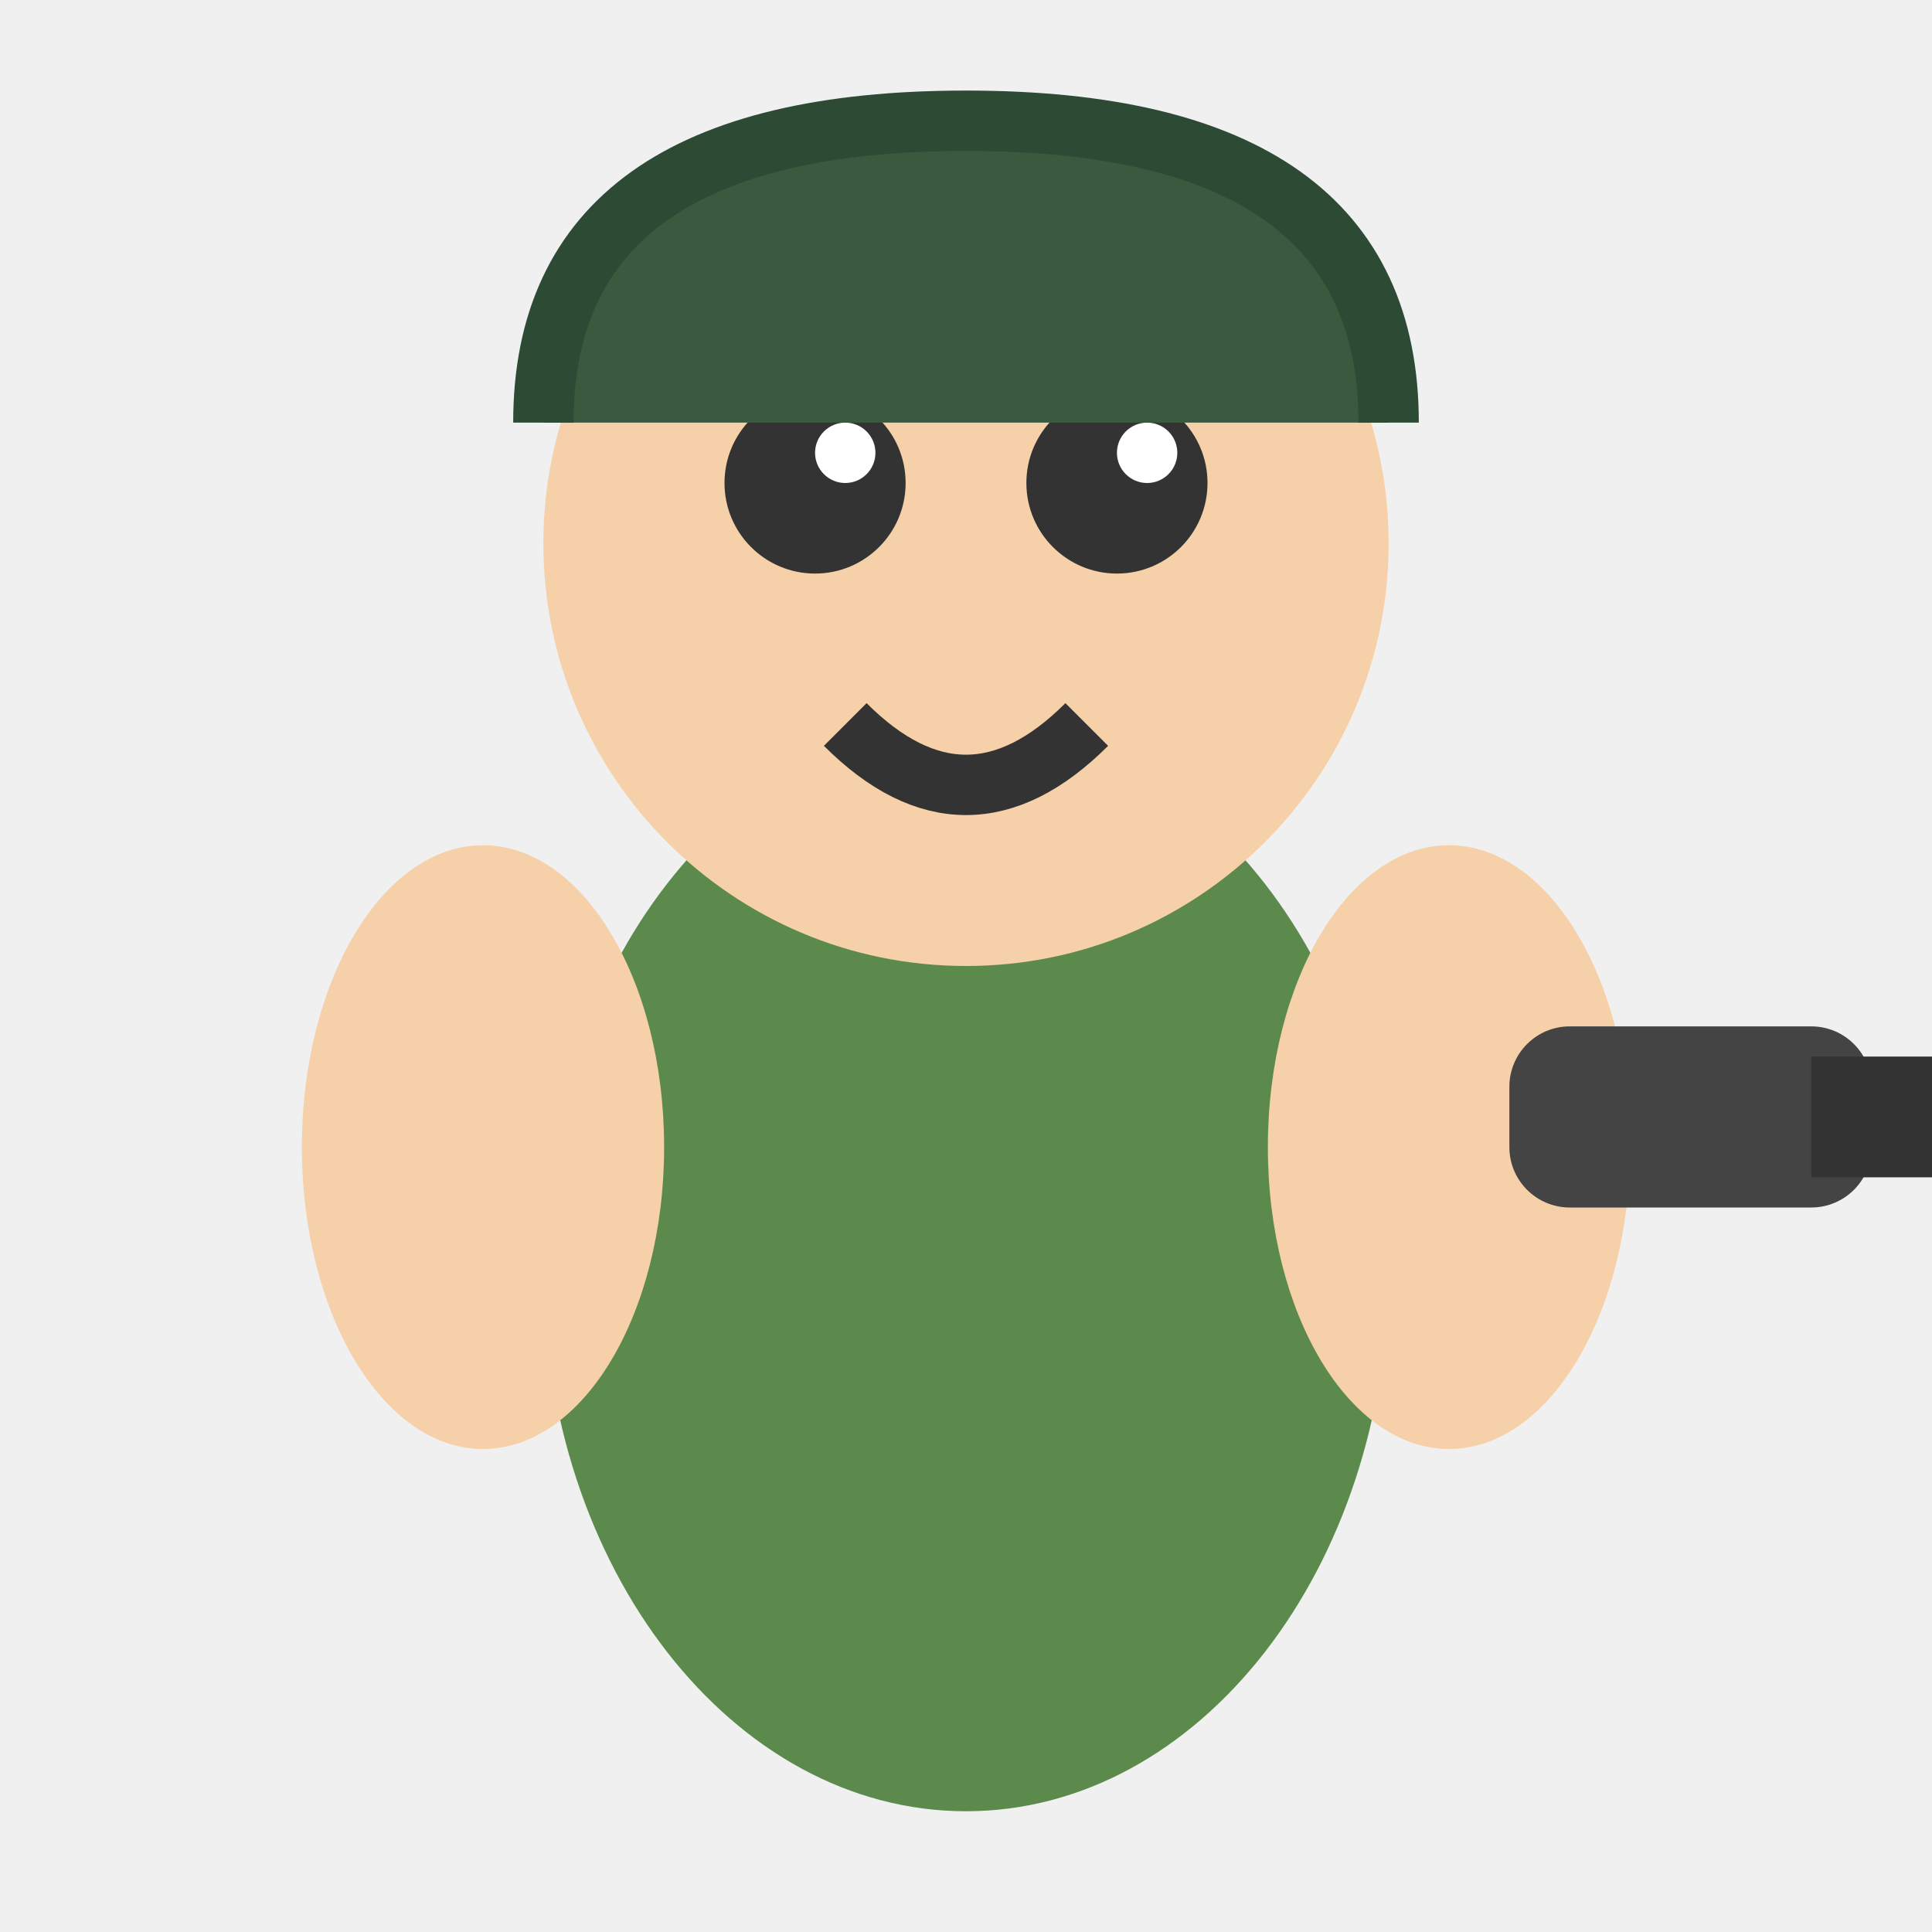
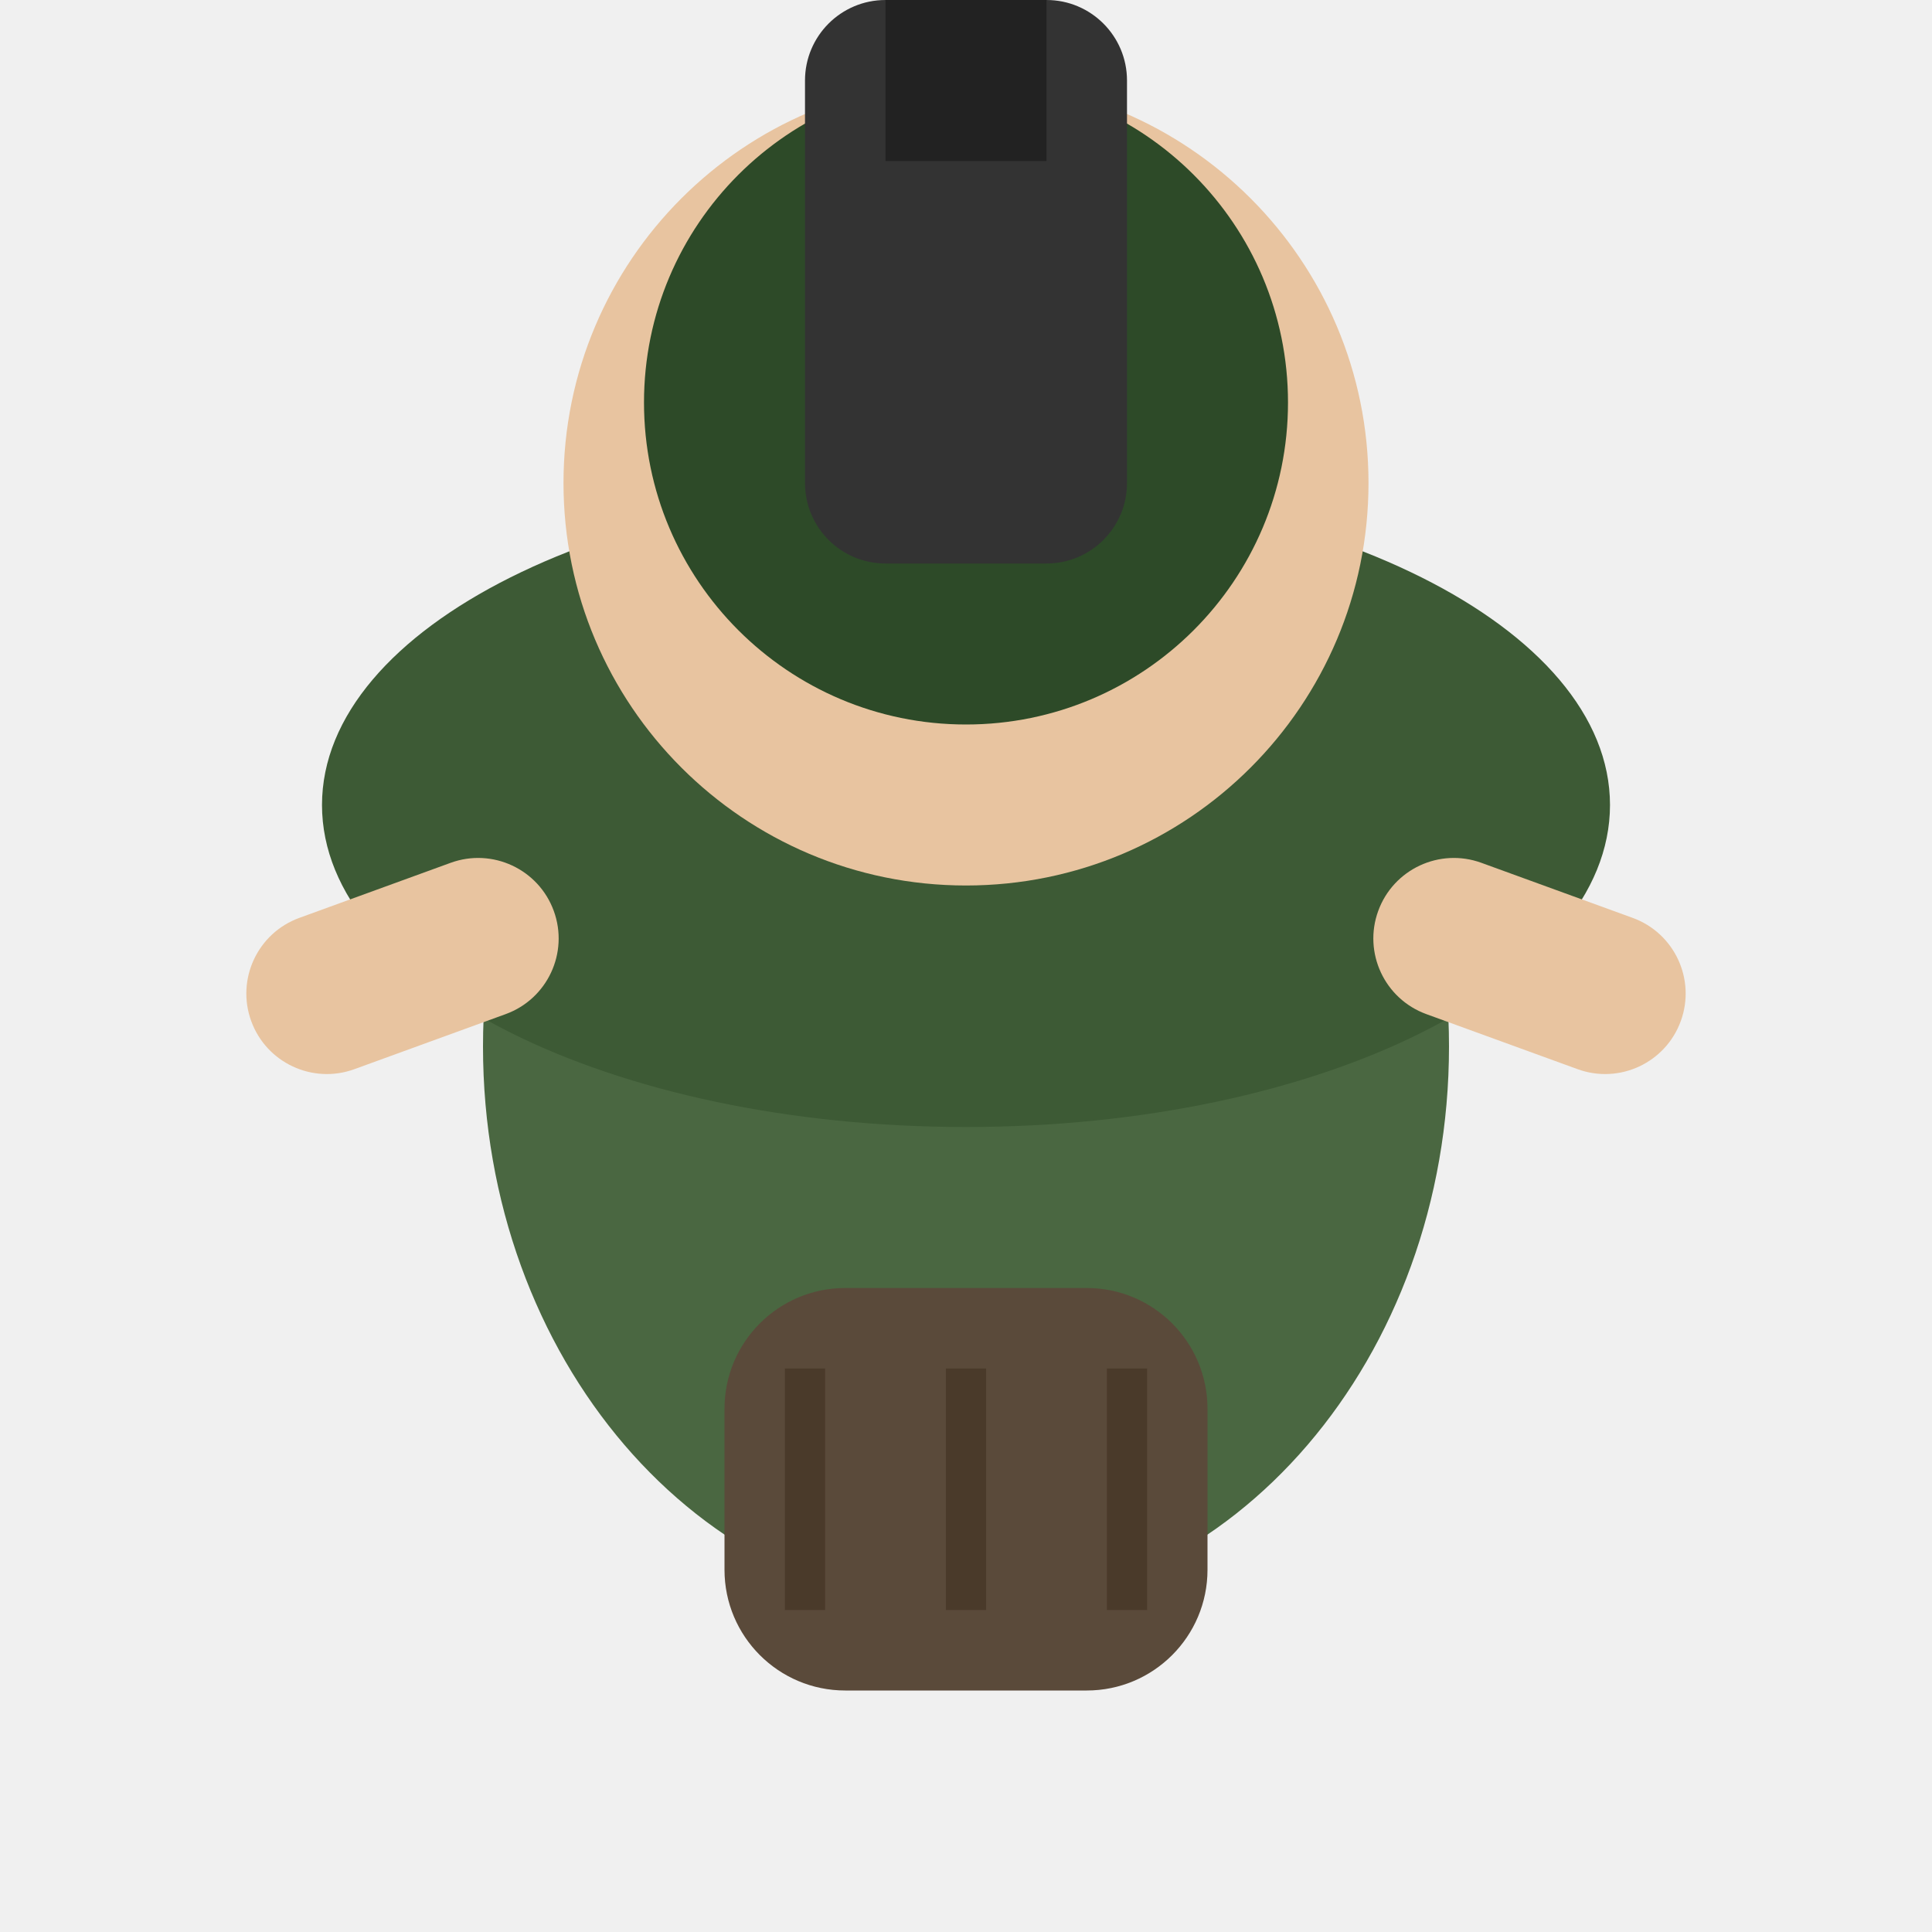
- <svg xmlns="http://www.w3.org/2000/svg" viewBox="0 0 64 64">
-   <ellipse cx="32" cy="42" rx="14" ry="18" fill="#5c8a4d" />
-   <circle cx="32" cy="18" r="14" fill="#f5d0a9" />
-   <circle cx="27" cy="16" r="3" fill="#333" />
-   <circle cx="37" cy="16" r="3" fill="#333" />
-   <circle cx="28" cy="15" r="1" fill="#fff" />
-   <circle cx="38" cy="15" r="1" fill="#fff" />
-   <path d="M28 24 Q32 28 36 24" stroke="#333" stroke-width="2" fill="none" />
-   <ellipse cx="16" cy="38" rx="6" ry="10" fill="#f5d0a9" />
-   <ellipse cx="48" cy="38" rx="6" ry="10" fill="#f5d0a9" />
-   <rect x="50" y="34" width="12" height="6" rx="2" fill="#444" />
-   <rect x="60" y="35" width="4" height="4" fill="#333" />
-   <path d="M18 14 Q18 4 32 4 Q46 4 46 14" fill="#3a5a40" stroke="#2d4a34" stroke-width="2" />
+ <svg xmlns="http://www.w3.org/2000/svg" viewBox="0 0 48 48">
+   <ellipse cx="24" cy="26" rx="12" ry="14" fill="#4a6741" />
+   <ellipse cx="24" cy="20" rx="16" ry="8" fill="#3d5a35" />
+   <circle cx="24" cy="12" r="10" fill="#e8c4a0" />
+   <circle cx="24" cy="10" r="8" fill="#2d4a28" />
+   <rect x="6" y="22" width="8" height="4" rx="2" fill="#e8c4a0" transform="rotate(-20 10 24)" />
+   <rect x="34" y="22" width="8" height="4" rx="2" fill="#e8c4a0" transform="rotate(20 38 24)" />
+   <rect x="20" y="0" width="8" height="14" rx="2" fill="#333" />
+   <rect x="22" y="0" width="4" height="4" fill="#222" />
+   <rect x="18" y="32" width="12" height="10" rx="3" fill="#5a4a3a" />
+   <line x1="20" y1="34" x2="20" y2="40" stroke="#4a3a2a" stroke-width="1" />
+   <line x1="24" y1="34" x2="24" y2="40" stroke="#4a3a2a" stroke-width="1" />
+   <line x1="28" y1="34" x2="28" y2="40" stroke="#4a3a2a" stroke-width="1" />
</svg>
